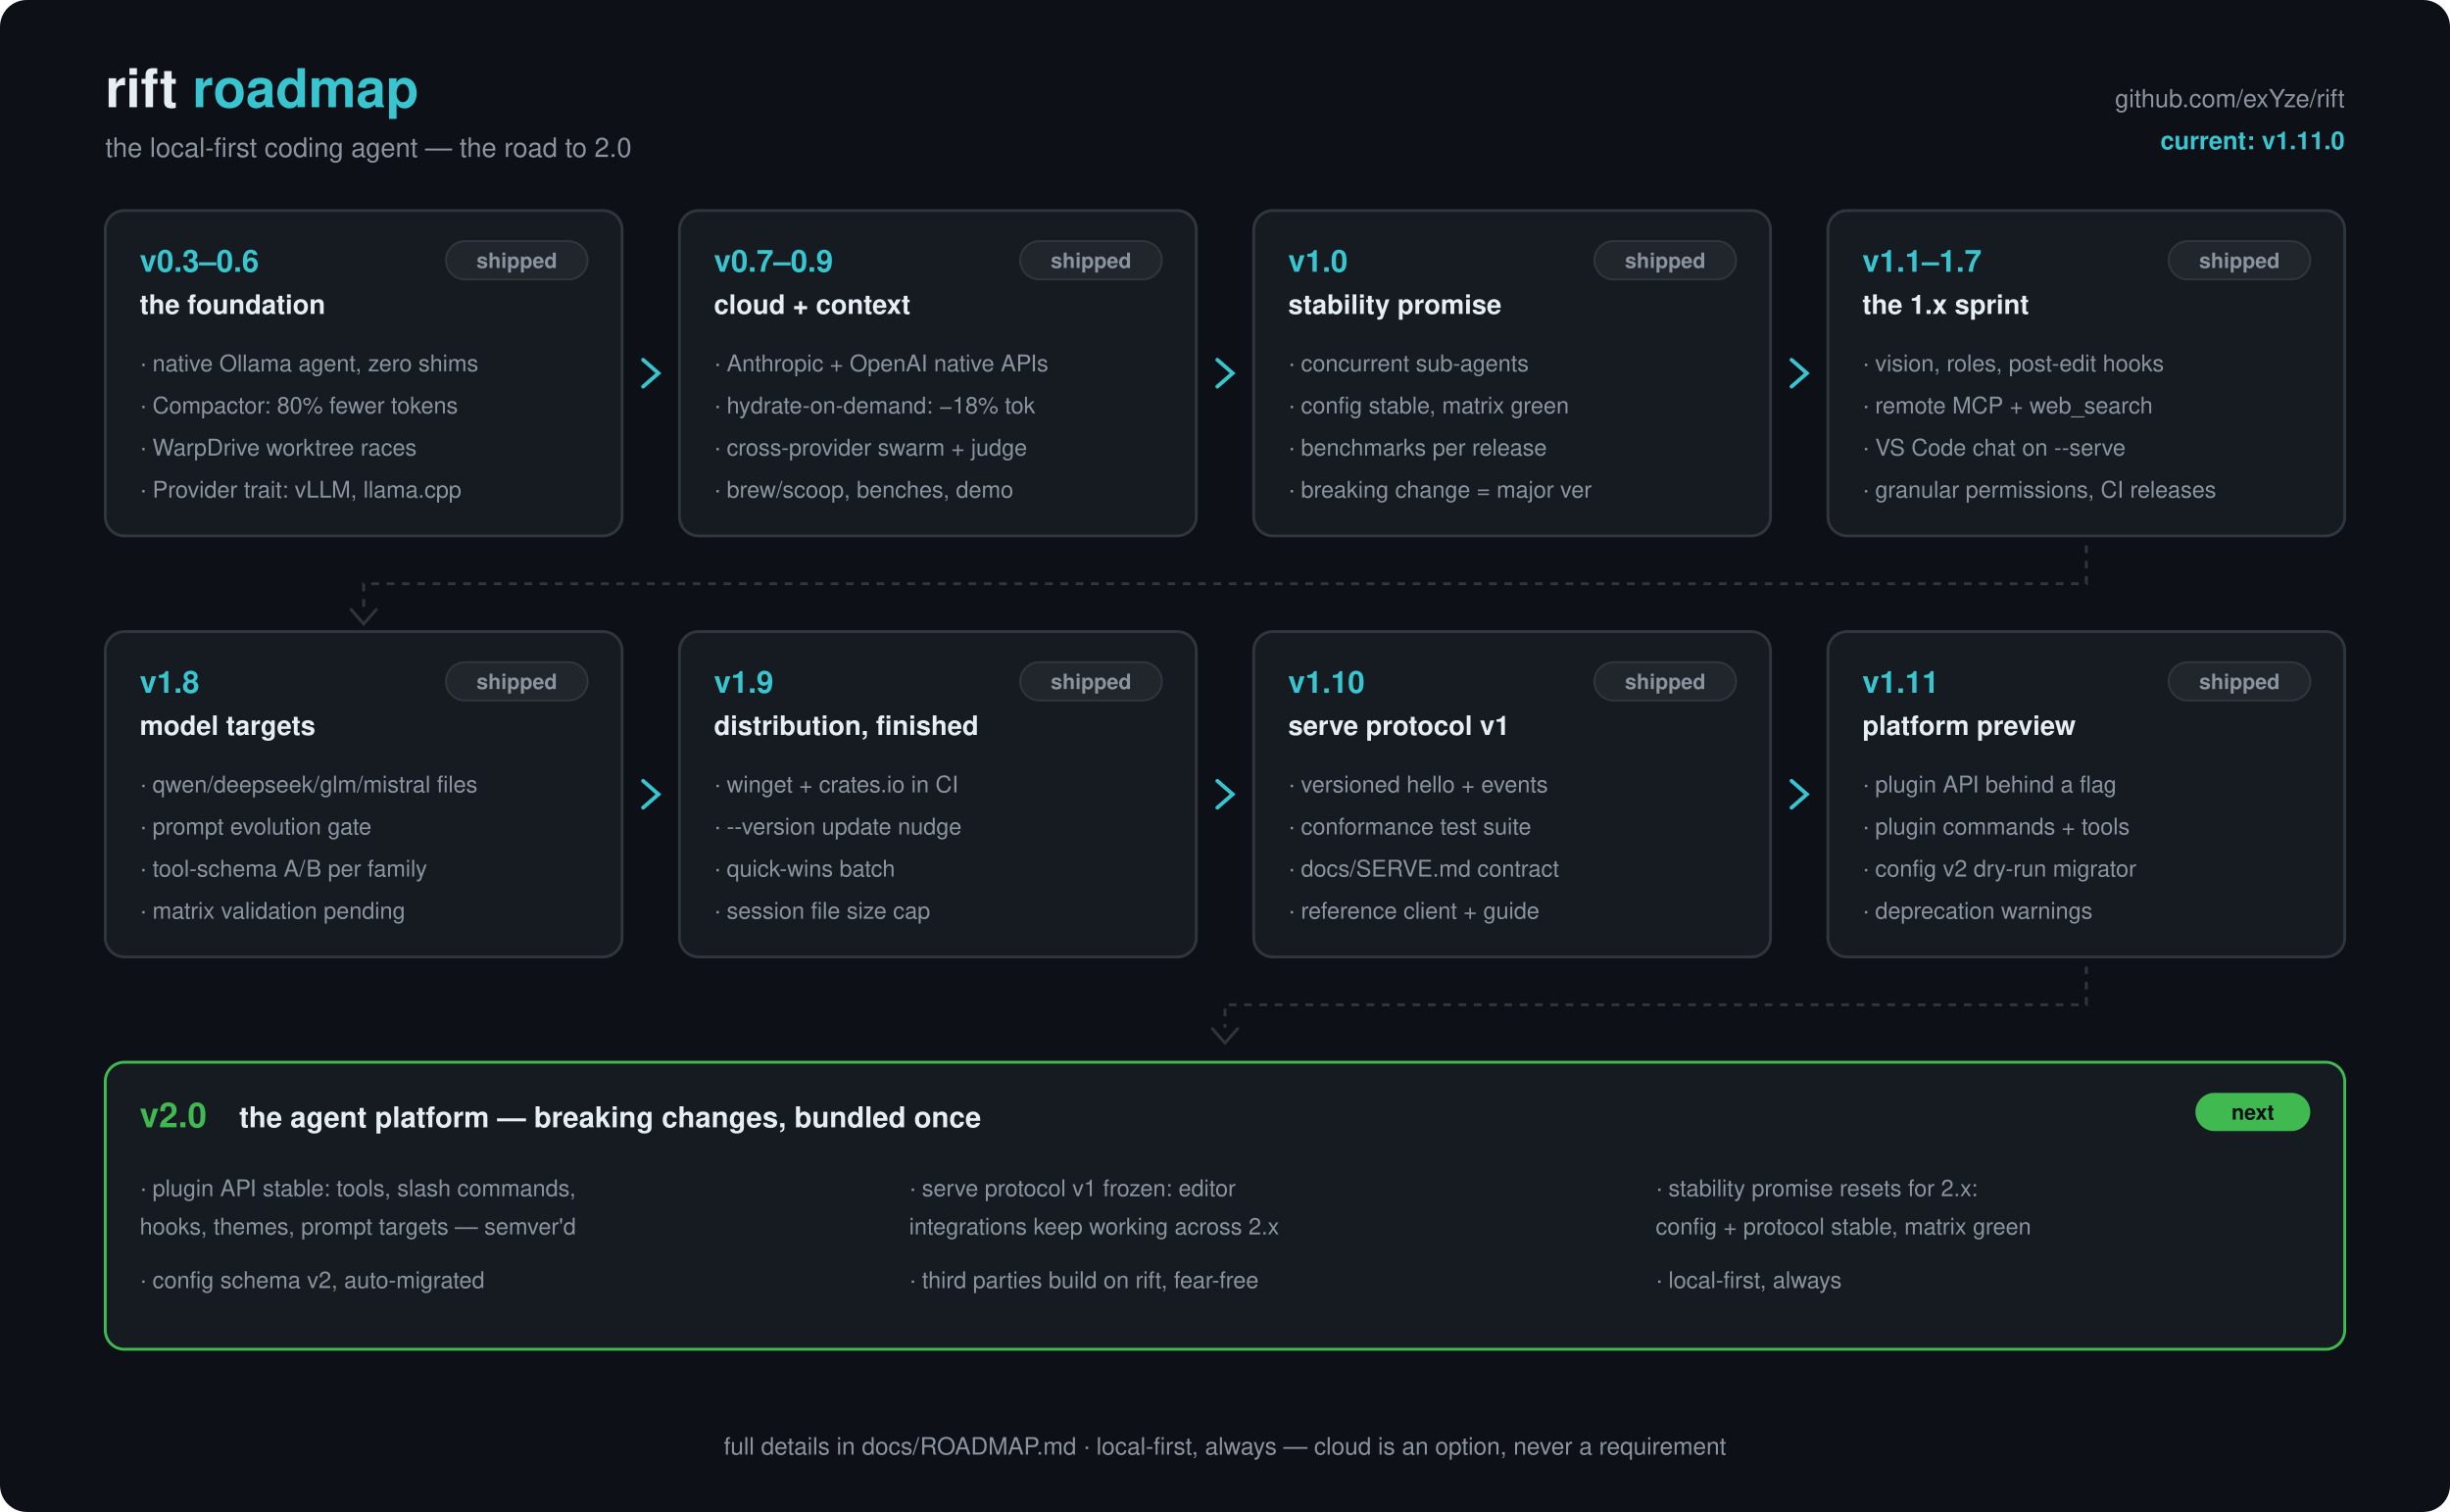
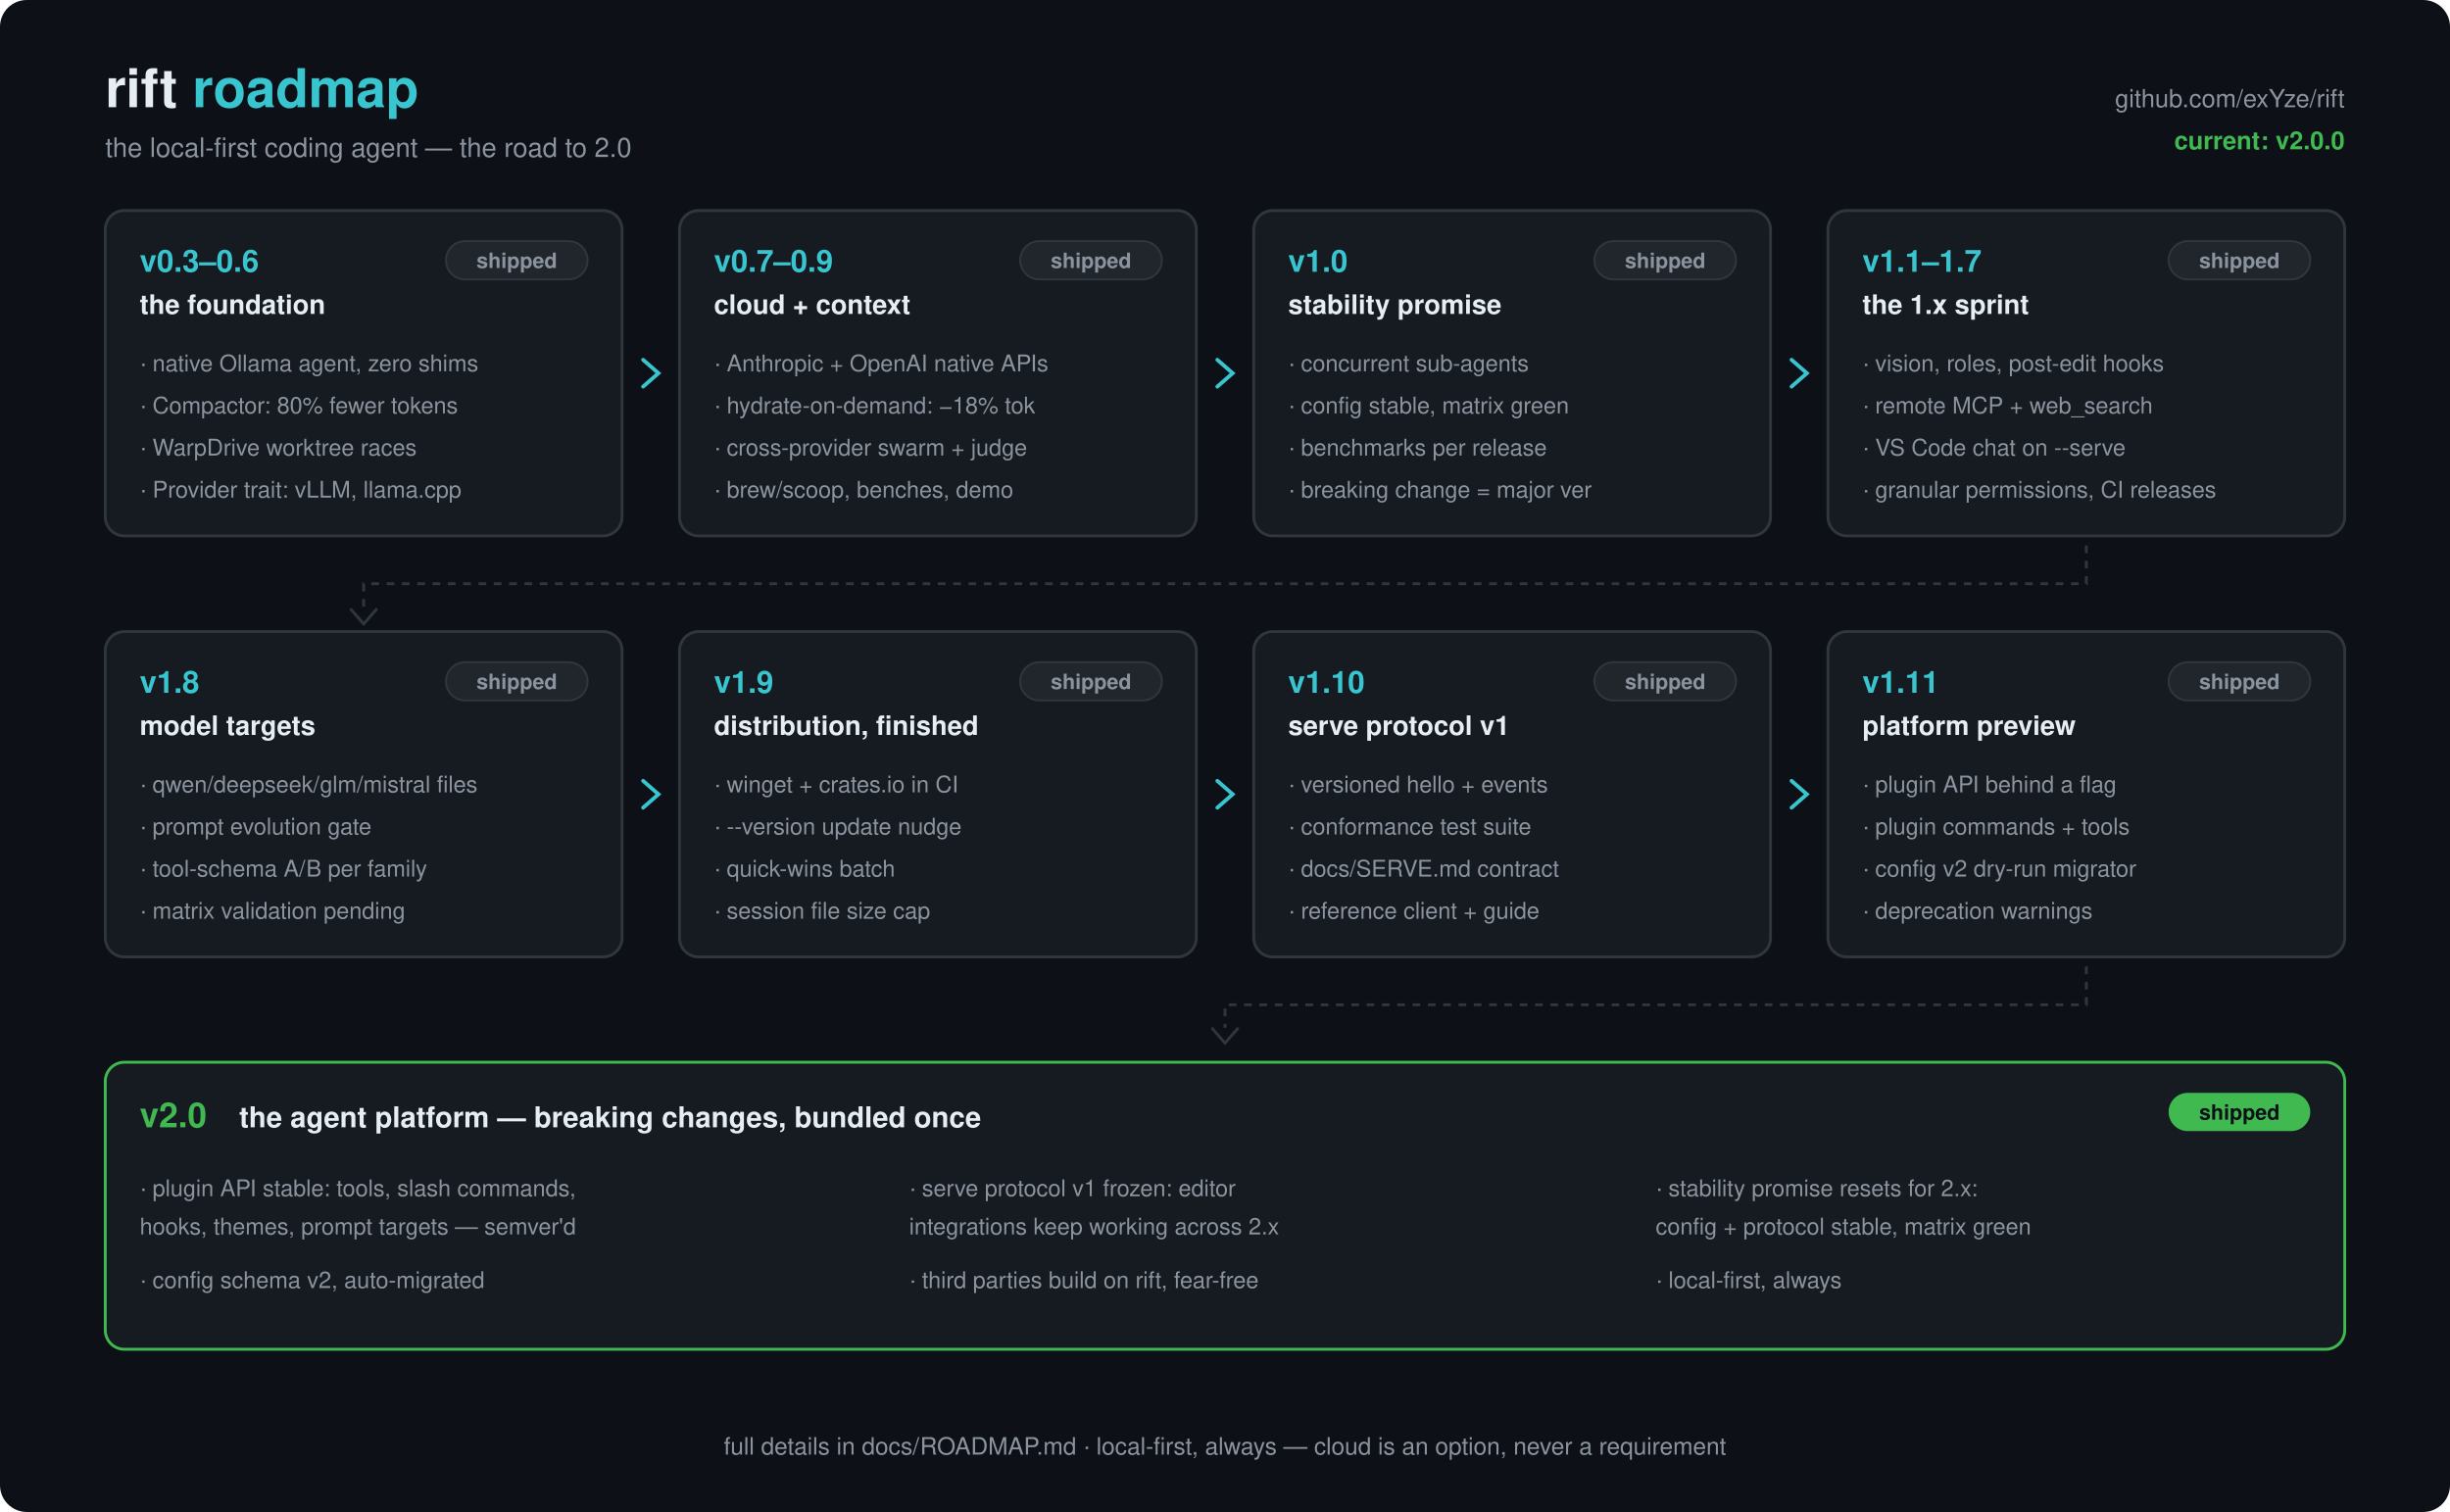
<svg xmlns="http://www.w3.org/2000/svg" viewBox="0 0 1280 790" font-family="-apple-system, 'Segoe UI', Helvetica, Arial, sans-serif">
  <rect width="1280" height="790" rx="14" fill="#0d1117" />
  <text x="55" y="56" font-size="28" font-weight="700" fill="#e6edf3">rift <tspan fill="#39c5cf">roadmap</tspan>
  </text>
  <text x="55" y="82" font-size="14" fill="#8b949e">the local-first coding agent — the road to 2.0</text>
  <text x="1225" y="56" font-size="13" fill="#8b949e" text-anchor="end">github.com/exYze/rift</text>
-   <text x="1225" y="78" font-size="13" font-weight="700" fill="#39c5cf" text-anchor="end">current: v1.11.0</text>
+   <text x="1225" y="78" font-size="13" font-weight="700" fill="#3fb950" text-anchor="end">current: v2.0.0</text>
  <g transform="translate(55,110)">
    <rect width="270" height="170" rx="10" fill="#161b22" stroke="#30363d" stroke-width="1.5" />
    <rect x="178" y="16" width="74" height="20" rx="10" fill="#21262d" stroke="#30363d" stroke-width="1" />
    <text x="215" y="30" font-size="11" font-weight="700" fill="#8b949e" text-anchor="middle">shipped</text>
    <text x="18" y="32" font-size="16" font-weight="700" fill="#39c5cf">v0.3–0.6</text>
    <text x="18" y="54" font-size="14" font-weight="600" fill="#e6edf3">the foundation</text>
    <text x="18" y="84" font-size="12" fill="#8b949e">· native Ollama agent, zero shims</text>
    <text x="18" y="106" font-size="12" fill="#8b949e">· Compactor: 80% fewer tokens</text>
    <text x="18" y="128" font-size="12" fill="#8b949e">· WarpDrive worktree races</text>
    <text x="18" y="150" font-size="12" fill="#8b949e">· Provider trait: vLLM, llama.cpp</text>
  </g>
  <g transform="translate(355,110)">
    <rect width="270" height="170" rx="10" fill="#161b22" stroke="#30363d" stroke-width="1.5" />
    <rect x="178" y="16" width="74" height="20" rx="10" fill="#21262d" stroke="#30363d" stroke-width="1" />
    <text x="215" y="30" font-size="11" font-weight="700" fill="#8b949e" text-anchor="middle">shipped</text>
    <text x="18" y="32" font-size="16" font-weight="700" fill="#39c5cf">v0.7–0.9</text>
    <text x="18" y="54" font-size="14" font-weight="600" fill="#e6edf3">cloud + context</text>
    <text x="18" y="84" font-size="12" fill="#8b949e">· Anthropic + OpenAI native APIs</text>
    <text x="18" y="106" font-size="12" fill="#8b949e">· hydrate-on-demand: −18% tok</text>
    <text x="18" y="128" font-size="12" fill="#8b949e">· cross-provider swarm + judge</text>
    <text x="18" y="150" font-size="12" fill="#8b949e">· brew/scoop, benches, demo</text>
  </g>
  <g transform="translate(655,110)">
    <rect width="270" height="170" rx="10" fill="#161b22" stroke="#30363d" stroke-width="1.5" />
    <rect x="178" y="16" width="74" height="20" rx="10" fill="#21262d" stroke="#30363d" stroke-width="1" />
    <text x="215" y="30" font-size="11" font-weight="700" fill="#8b949e" text-anchor="middle">shipped</text>
    <text x="18" y="32" font-size="16" font-weight="700" fill="#39c5cf">v1.0</text>
    <text x="18" y="54" font-size="14" font-weight="600" fill="#e6edf3">stability promise</text>
    <text x="18" y="84" font-size="12" fill="#8b949e">· concurrent sub-agents</text>
    <text x="18" y="106" font-size="12" fill="#8b949e">· config stable, matrix green</text>
    <text x="18" y="128" font-size="12" fill="#8b949e">· benchmarks per release</text>
    <text x="18" y="150" font-size="12" fill="#8b949e">· breaking change = major ver</text>
  </g>
  <g transform="translate(955,110)">
    <rect width="270" height="170" rx="10" fill="#161b22" stroke="#30363d" stroke-width="1.5" />
    <rect x="178" y="16" width="74" height="20" rx="10" fill="#21262d" stroke="#30363d" stroke-width="1" />
    <text x="215" y="30" font-size="11" font-weight="700" fill="#8b949e" text-anchor="middle">shipped</text>
    <text x="18" y="32" font-size="16" font-weight="700" fill="#39c5cf">v1.1–1.7</text>
    <text x="18" y="54" font-size="14" font-weight="600" fill="#e6edf3">the 1.x sprint</text>
    <text x="18" y="84" font-size="12" fill="#8b949e">· vision, roles, post-edit hooks</text>
    <text x="18" y="106" font-size="12" fill="#8b949e">· remote MCP + web_search</text>
    <text x="18" y="128" font-size="12" fill="#8b949e">· VS Code chat on --serve</text>
    <text x="18" y="150" font-size="12" fill="#8b949e">· granular permissions, CI releases</text>
  </g>
  <path d="M336 188 l8 7 -8 7" fill="none" stroke="#39c5cf" stroke-width="2" stroke-linecap="round" />
  <path d="M636 188 l8 7 -8 7" fill="none" stroke="#39c5cf" stroke-width="2" stroke-linecap="round" />
  <path d="M936 188 l8 7 -8 7" fill="none" stroke="#39c5cf" stroke-width="2" stroke-linecap="round" />
  <path d="M1090 285 v 20 H 190 v 13" fill="none" stroke="#30363d" stroke-width="1.5" stroke-dasharray="4 4" />
  <path d="M183 318 l7 8 7 -8" fill="none" stroke="#30363d" stroke-width="1.5" />
  <g transform="translate(55,330)">
    <rect width="270" height="170" rx="10" fill="#161b22" stroke="#30363d" stroke-width="1.5" />
    <rect x="178" y="16" width="74" height="20" rx="10" fill="#21262d" stroke="#30363d" stroke-width="1" />
    <text x="215" y="30" font-size="11" font-weight="700" fill="#8b949e" text-anchor="middle">shipped</text>
    <text x="18" y="32" font-size="16" font-weight="700" fill="#39c5cf">v1.8</text>
    <text x="18" y="54" font-size="14" font-weight="600" fill="#e6edf3">model targets</text>
    <text x="18" y="84" font-size="12" fill="#8b949e">· qwen/deepseek/glm/mistral files</text>
    <text x="18" y="106" font-size="12" fill="#8b949e">· prompt evolution gate</text>
    <text x="18" y="128" font-size="12" fill="#8b949e">· tool-schema A/B per family</text>
    <text x="18" y="150" font-size="12" fill="#8b949e">· matrix validation pending</text>
  </g>
  <g transform="translate(355,330)">
    <rect width="270" height="170" rx="10" fill="#161b22" stroke="#30363d" stroke-width="1.5" />
    <rect x="178" y="16" width="74" height="20" rx="10" fill="#21262d" stroke="#30363d" stroke-width="1" />
    <text x="215" y="30" font-size="11" font-weight="700" fill="#8b949e" text-anchor="middle">shipped</text>
    <text x="18" y="32" font-size="16" font-weight="700" fill="#39c5cf">v1.9</text>
    <text x="18" y="54" font-size="14" font-weight="600" fill="#e6edf3">distribution, finished</text>
    <text x="18" y="84" font-size="12" fill="#8b949e">· winget + crates.io in CI</text>
    <text x="18" y="106" font-size="12" fill="#8b949e">· --version update nudge</text>
    <text x="18" y="128" font-size="12" fill="#8b949e">· quick-wins batch</text>
    <text x="18" y="150" font-size="12" fill="#8b949e">· session file size cap</text>
  </g>
  <g transform="translate(655,330)">
    <rect width="270" height="170" rx="10" fill="#161b22" stroke="#30363d" stroke-width="1.5" />
    <rect x="178" y="16" width="74" height="20" rx="10" fill="#21262d" stroke="#30363d" stroke-width="1" />
    <text x="215" y="30" font-size="11" font-weight="700" fill="#8b949e" text-anchor="middle">shipped</text>
    <text x="18" y="32" font-size="16" font-weight="700" fill="#39c5cf">v1.10</text>
    <text x="18" y="54" font-size="14" font-weight="600" fill="#e6edf3">serve protocol v1</text>
    <text x="18" y="84" font-size="12" fill="#8b949e">· versioned hello + events</text>
    <text x="18" y="106" font-size="12" fill="#8b949e">· conformance test suite</text>
    <text x="18" y="128" font-size="12" fill="#8b949e">· docs/SERVE.md contract</text>
    <text x="18" y="150" font-size="12" fill="#8b949e">· reference client + guide</text>
  </g>
  <g transform="translate(955,330)">
    <rect width="270" height="170" rx="10" fill="#161b22" stroke="#30363d" stroke-width="1.5" />
    <rect x="178" y="16" width="74" height="20" rx="10" fill="#21262d" stroke="#30363d" stroke-width="1" />
    <text x="215" y="30" font-size="11" font-weight="700" fill="#8b949e" text-anchor="middle">shipped</text>
    <text x="18" y="32" font-size="16" font-weight="700" fill="#39c5cf">v1.11</text>
    <text x="18" y="54" font-size="14" font-weight="600" fill="#e6edf3">platform preview</text>
    <text x="18" y="84" font-size="12" fill="#8b949e">· plugin API behind a flag</text>
    <text x="18" y="106" font-size="12" fill="#8b949e">· plugin commands + tools</text>
    <text x="18" y="128" font-size="12" fill="#8b949e">· config v2 dry-run migrator</text>
    <text x="18" y="150" font-size="12" fill="#8b949e">· deprecation warnings</text>
  </g>
  <path d="M336 408 l8 7 -8 7" fill="none" stroke="#39c5cf" stroke-width="2" stroke-linecap="round" />
  <path d="M636 408 l8 7 -8 7" fill="none" stroke="#39c5cf" stroke-width="2" stroke-linecap="round" />
  <path d="M936 408 l8 7 -8 7" fill="none" stroke="#39c5cf" stroke-width="2" stroke-linecap="round" />
  <path d="M1090 505 v 20 H 640 v 12" fill="none" stroke="#30363d" stroke-width="1.5" stroke-dasharray="4 4" />
  <path d="M633 537 l7 8 7 -8" fill="none" stroke="#30363d" stroke-width="1.5" />
  <g transform="translate(55,555)">
    <rect width="1170" height="150" rx="10" fill="#161b22" stroke="#3fb950" stroke-width="1.5" />
-     <rect x="1092" y="16" width="60" height="20" rx="10" fill="#3fb950" />
-     <text x="1122" y="30" font-size="11" font-weight="700" fill="#0d1117" text-anchor="middle">next</text>
+     <rect x="1078" y="16" width="74" height="20" rx="10" fill="#3fb950" />
+     <text x="1115" y="30" font-size="11" font-weight="700" fill="#0d1117" text-anchor="middle">shipped</text>
    <text x="18" y="34" font-size="18" font-weight="700" fill="#3fb950">v2.0</text>
    <text x="70" y="34" font-size="15" font-weight="600" fill="#e6edf3">the agent platform — breaking changes, bundled once</text>
    <text x="18" y="70" font-size="12" fill="#8b949e">· plugin API stable: tools, slash commands,</text>
    <text x="18" y="90" font-size="12" fill="#8b949e">  hooks, themes, prompt targets — semver'd</text>
    <text x="18" y="118" font-size="12" fill="#8b949e">· config schema v2, auto-migrated</text>
    <text x="420" y="70" font-size="12" fill="#8b949e">· serve protocol v1 frozen: editor</text>
    <text x="420" y="90" font-size="12" fill="#8b949e">  integrations keep working across 2.x</text>
    <text x="420" y="118" font-size="12" fill="#8b949e">· third parties build on rift, fear-free</text>
    <text x="810" y="70" font-size="12" fill="#8b949e">· stability promise resets for 2.x:</text>
    <text x="810" y="90" font-size="12" fill="#8b949e">  config + protocol stable, matrix green</text>
    <text x="810" y="118" font-size="12" fill="#8b949e">· local-first, always</text>
  </g>
  <text x="640" y="760" font-size="12.5" fill="#8b949e" text-anchor="middle">full details in docs/ROADMAP.md · local-first, always — cloud is an option, never a requirement</text>
</svg>
